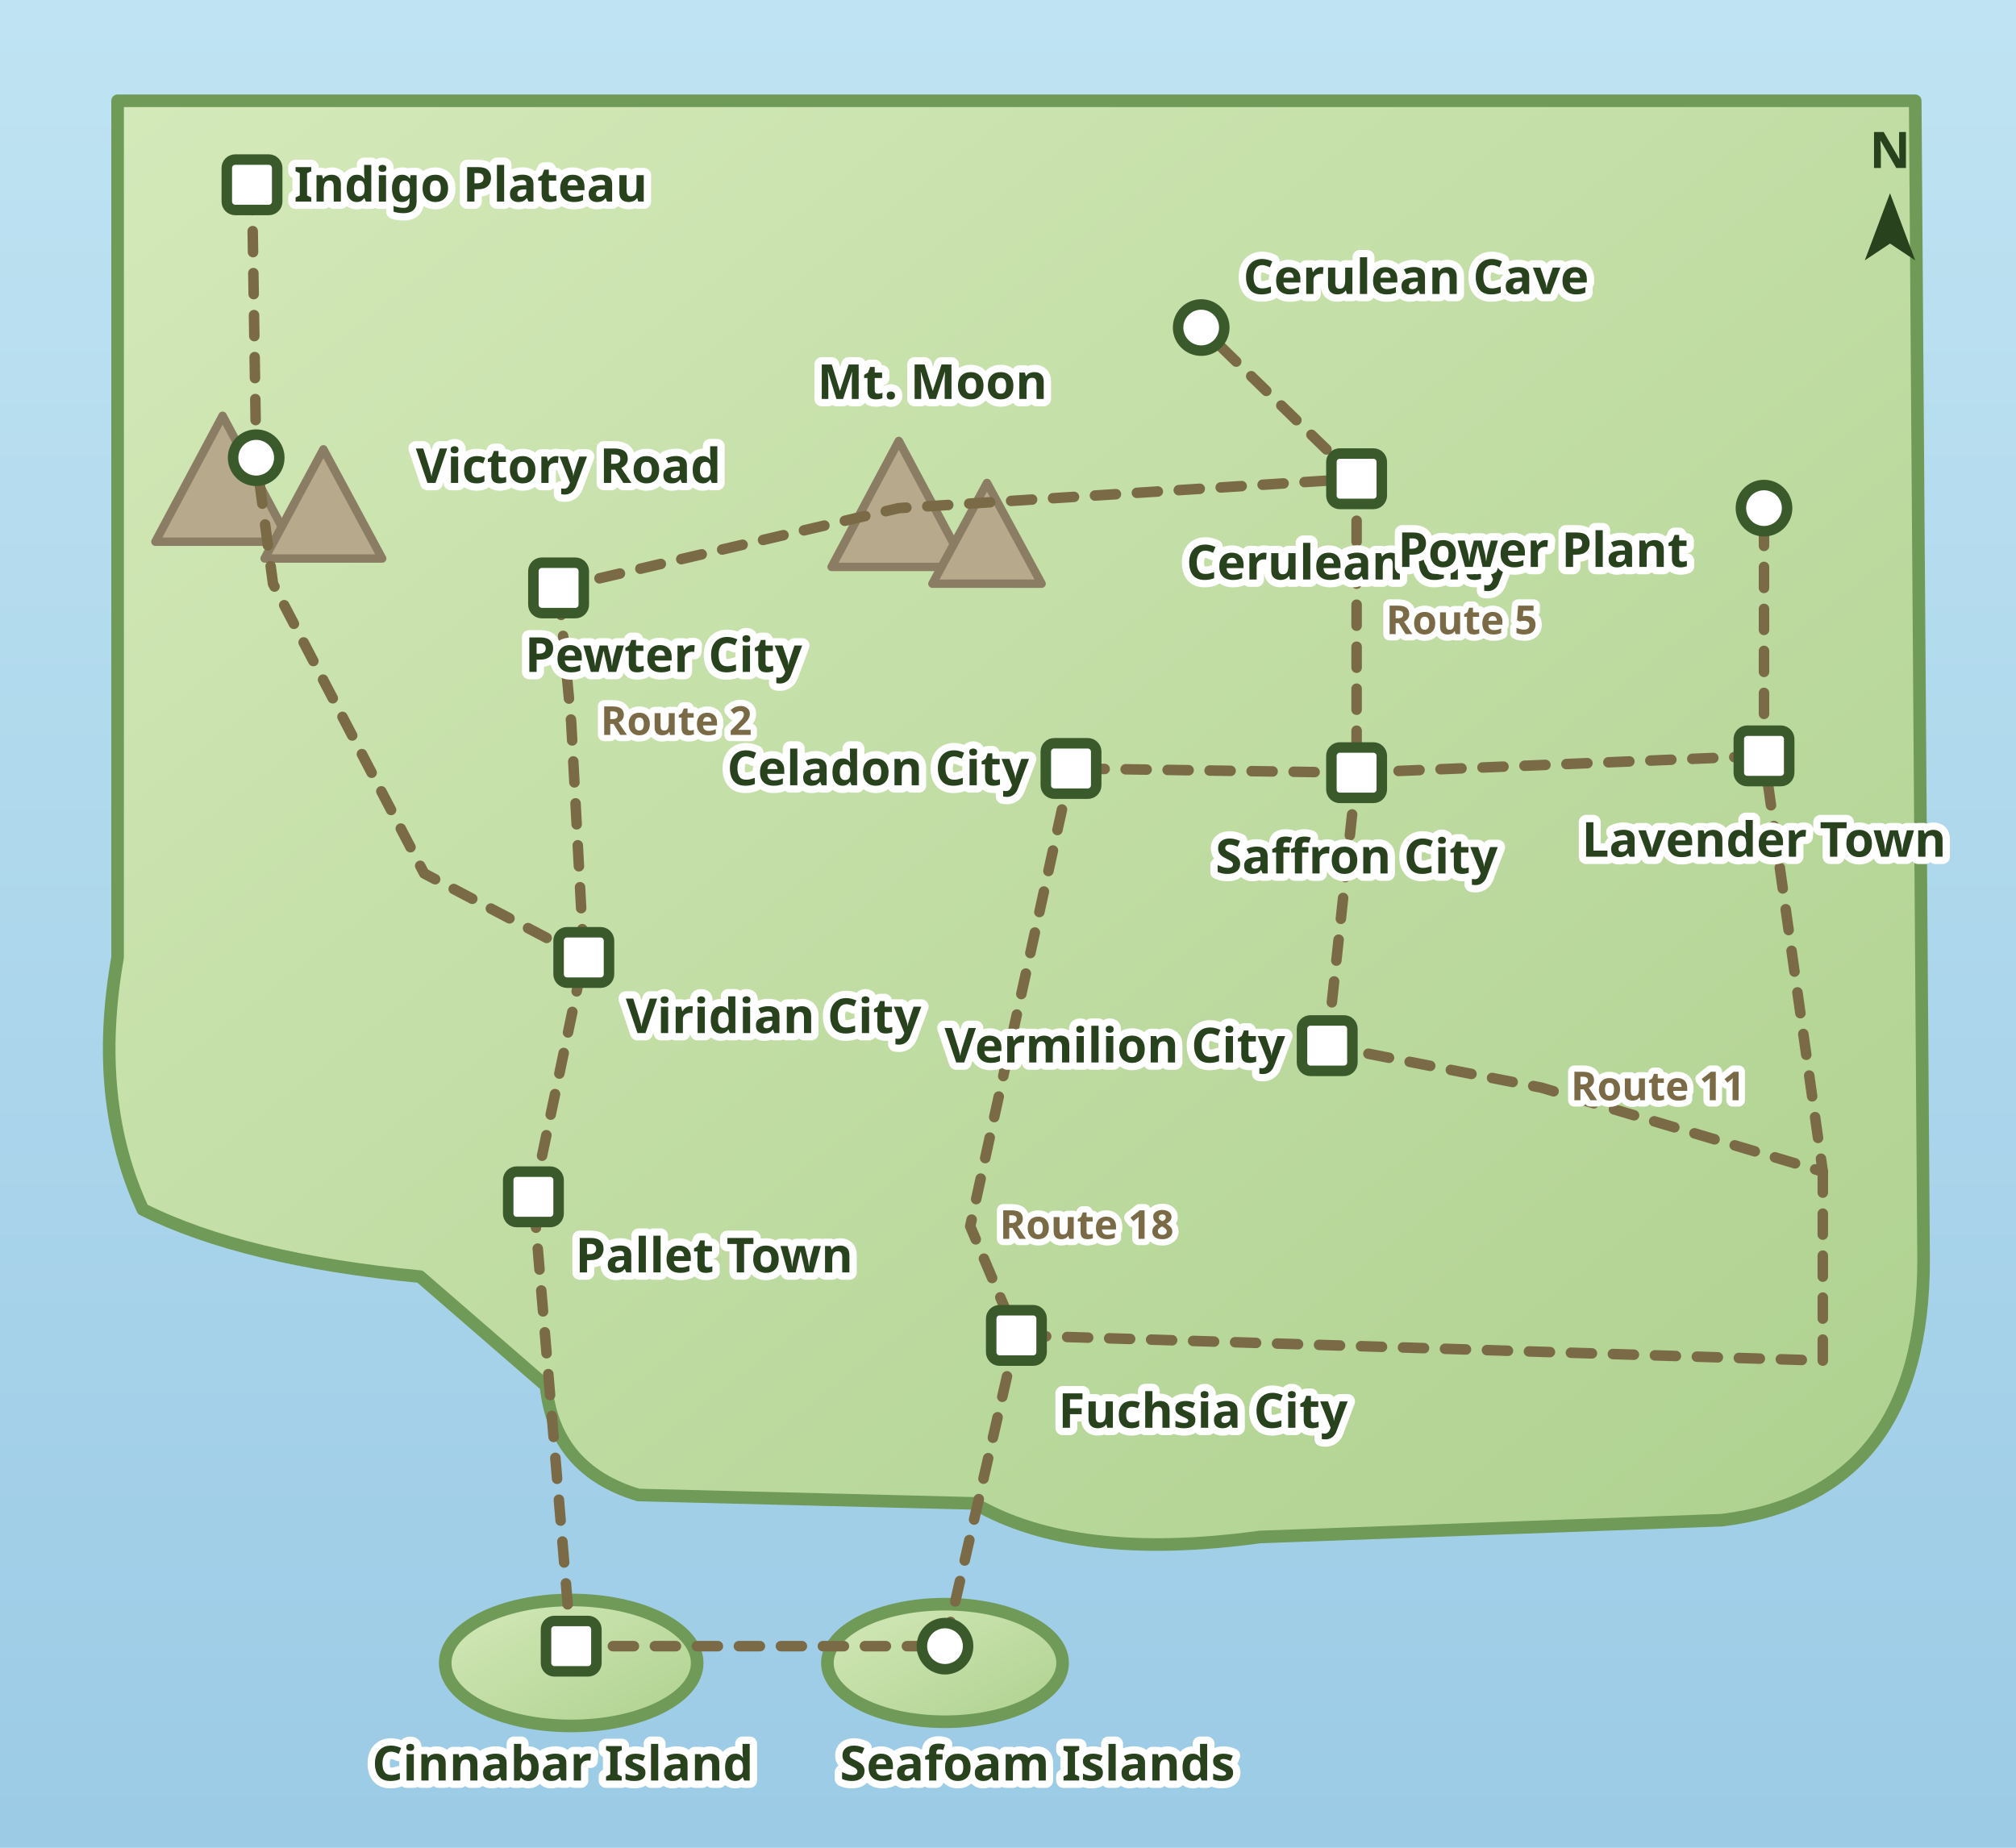
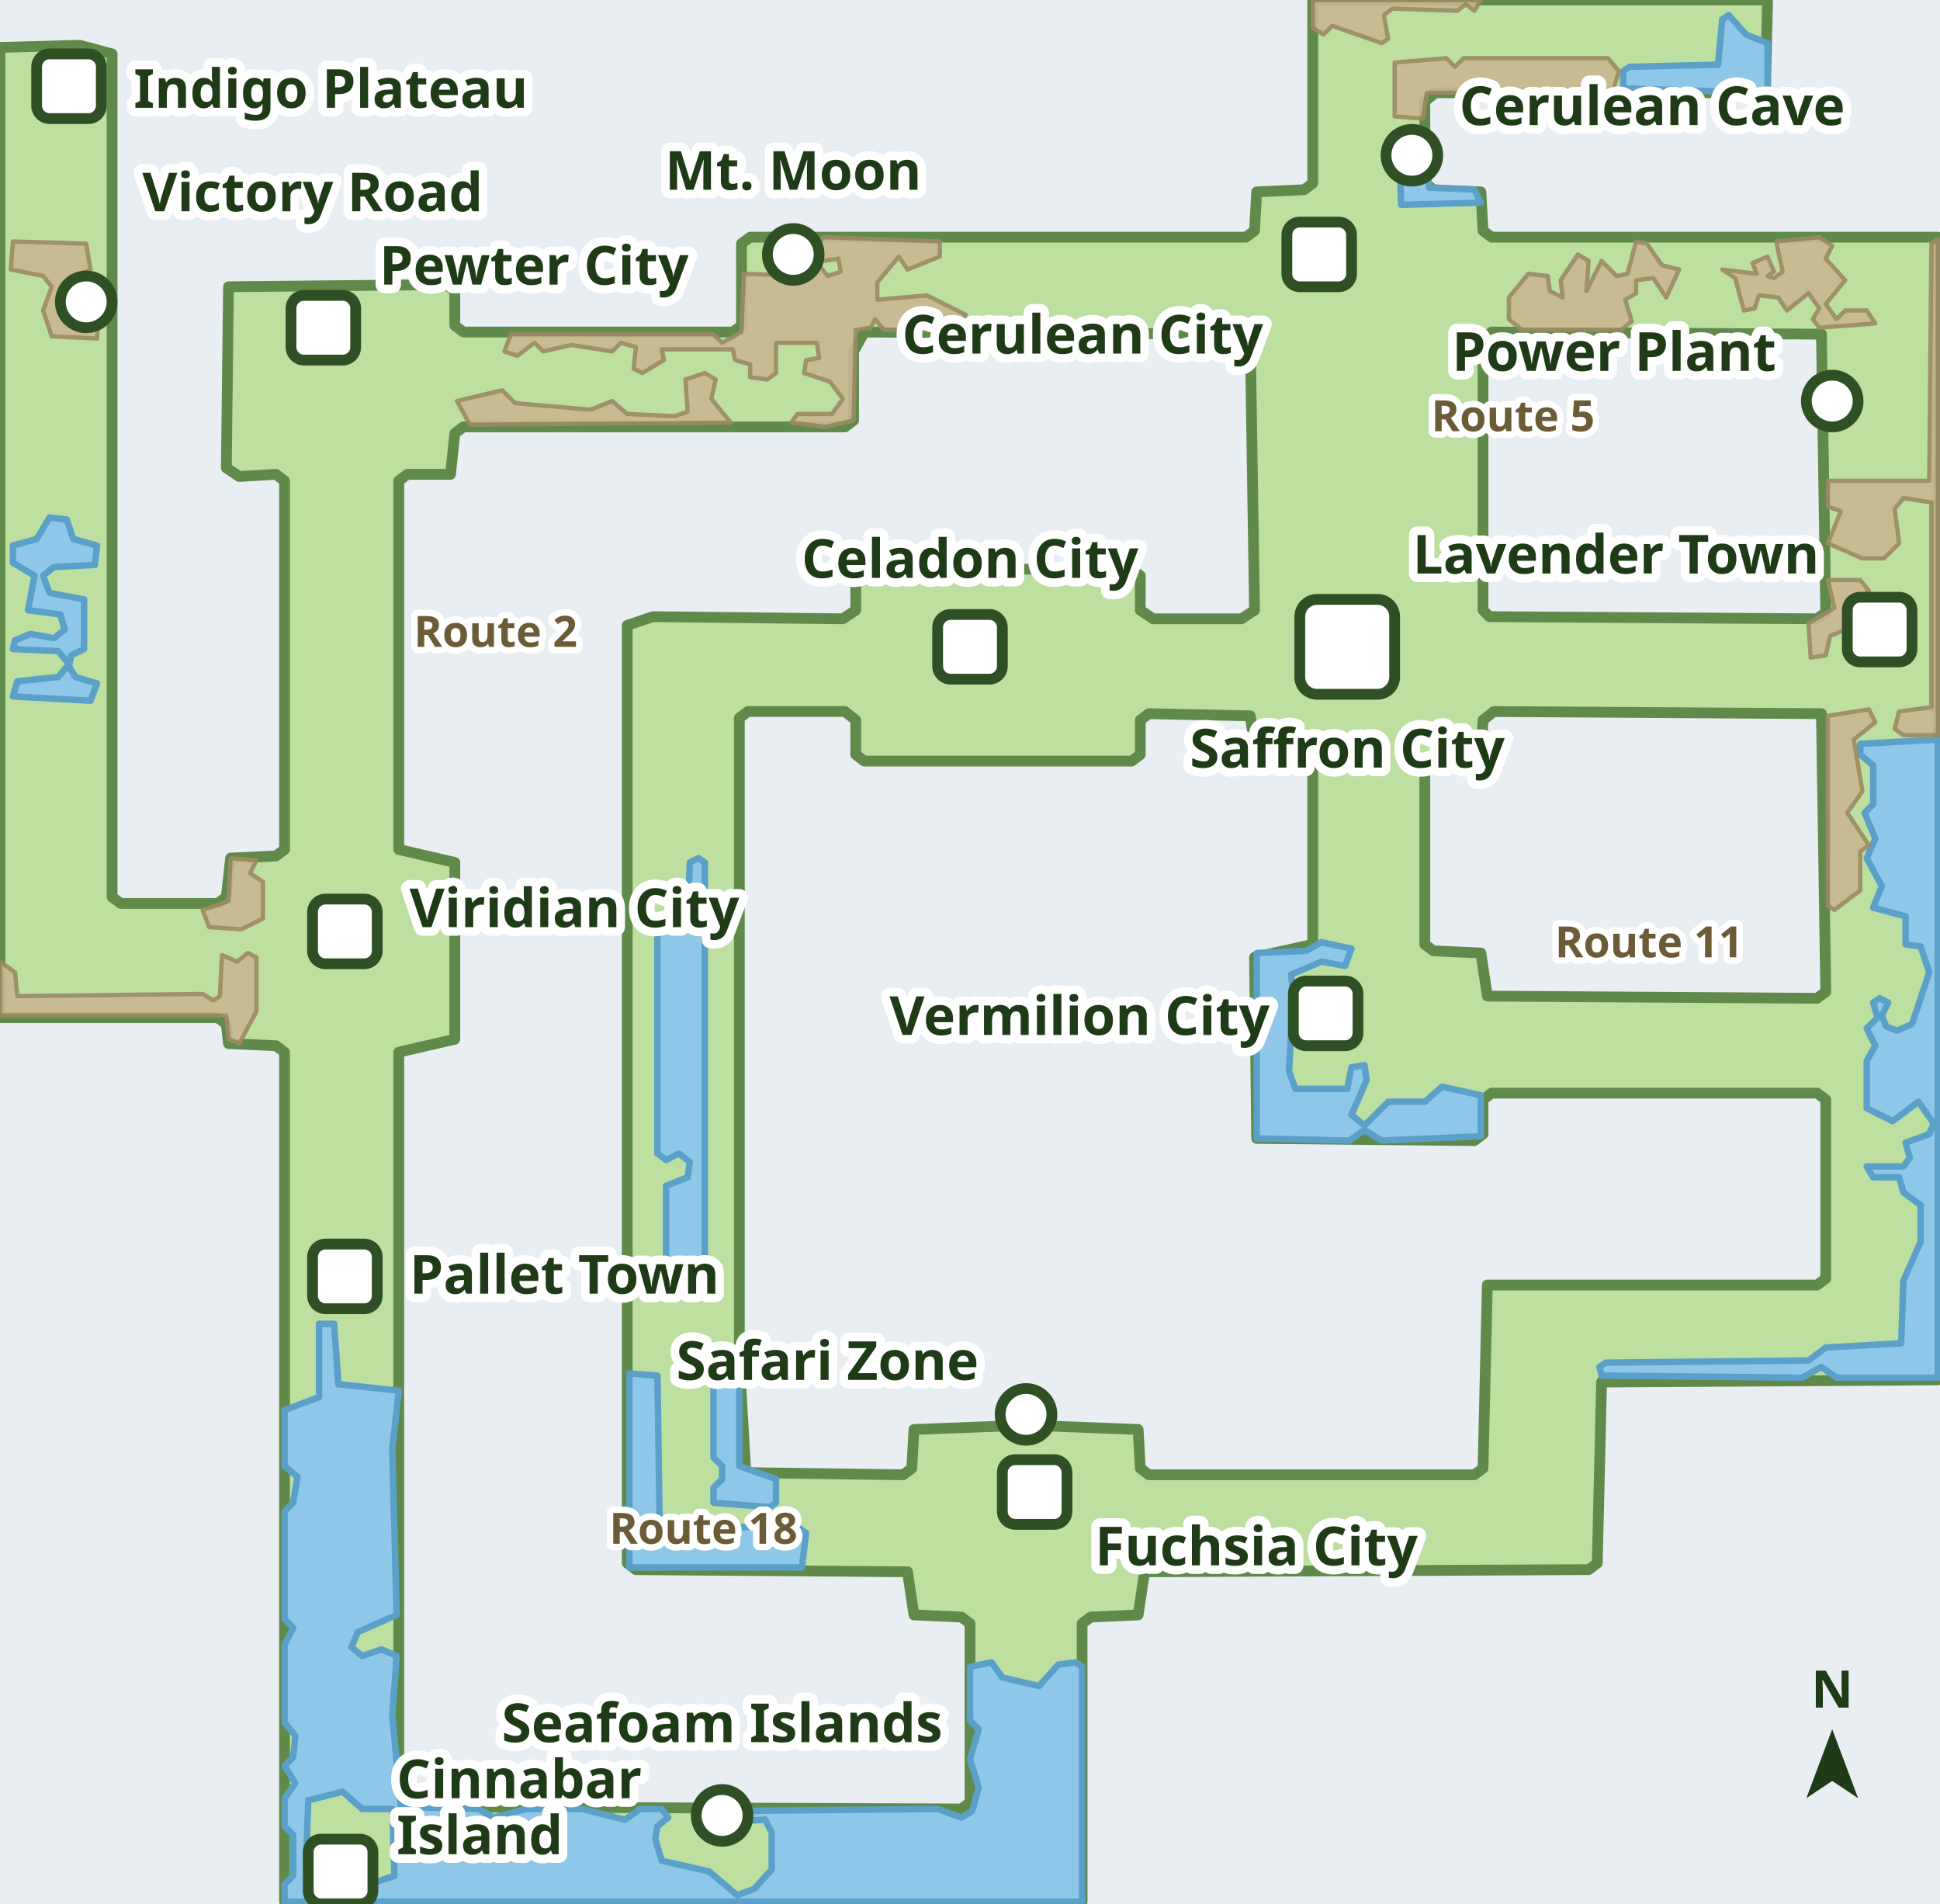
- <svg xmlns="http://www.w3.org/2000/svg" viewBox="0 0 480 440" role="img" aria-label="Schematic map of Kanto">
-   <defs>
-     <linearGradient id="sea" x1="0" y1="0" x2="0" y2="1">
-       <stop offset="0" stop-color="#bfe3f2" />
-       <stop offset="1" stop-color="#9ccbe6" />
-     </linearGradient>
-     <linearGradient id="land" x1="0" y1="0" x2="1" y2="1">
-       <stop offset="0" stop-color="#d4e9b9" />
-       <stop offset="1" stop-color="#aed18f" />
-     </linearGradient>
-   </defs>
-   <rect width="480" height="440" fill="url(#sea)" />
-   <path d="M28 24 L456 24 L458 300 Q458 356 410 362 L300 366 Q256 372 232 358 L152 356 Q132 350 130 330 L100 304 Q58 300 34 288 Q22 262 28 228 Z" fill="url(#land)" stroke="#6f9a58" stroke-width="3" stroke-linejoin="round" />
-   <ellipse cx="136" cy="396" rx="30" ry="15" fill="url(#land)" stroke="#6f9a58" stroke-width="3" />
-   <ellipse cx="225" cy="396" rx="28" ry="14" fill="url(#land)" stroke="#6f9a58" stroke-width="3" />
-   <g fill="#b7a98c" stroke="#8a7d63" stroke-width="2" stroke-linejoin="round">
-     <path d="M198 135 l16 -30 l16 30 z" />
-     <path d="M222 139 l13 -24 l13 24 z" />
-     <path d="M37 129 l16 -30 l16 30 z" />
-     <path d="M63 133 l14 -26 l14 26 z" />
+ <svg xmlns="http://www.w3.org/2000/svg" viewBox="0 0 900 883" role="img" aria-label="Schematic map of Kanto">
+   <rect width="900" height="883" fill="#e9eef2" />
+   <path d="M820 0 L609 0 L609 85 L605 88 L583 89 L582 107 L578 110 L348 110 L344 113 L344 151 L340 154 L215 154 L211 151 L211 135 L207 132 L106 133 L105 217 L111 221 L128 220 L132 223 L132 394 L128 397 L107 398 L105 416 L101 419 L56 419 L52 416 L52 25 L37 21 L0 22 L0 472 L101 472 L105 475 L106 484 L128 485 L132 488 L132 882 L502 882 L502 753 L506 750 L528 749 L531 729 L737 728 L741 725 L743 641 L899 640 L899 110 L692 110 L688 107 L687 89 L665 88 L661 85 L661 47 L666 43 L819 43Z M661 356 L668 352 L687 352 L688 334 L693 330 L845 331 L847 460 L843 463 L690 462 L687 442 L665 441 L661 438Z M343 333 L347 330 L392 330 L397 334 L397 350 L401 353 L525 353 L529 350 L529 334 L533 331 L580 332 L583 352 L602 352 L609 356 L609 438 L582 444 L583 528 L684 529 L688 526 L688 510 L692 507 L843 507 L847 510 L847 593 L843 596 L690 596 L688 681 L684 684 L533 684 L529 681 L528 663 L476 661 L424 663 L423 681 L419 684 L346 683 L343 631Z M688 157 L692 154 L845 155 L847 284 L843 287 L691 286 L688 283Z M580 155 L582 283 L576 287 L535 287 L529 283 L529 267 L525 264 L401 264 L397 267 L397 283 L391 287 L303 286 L291 290 L291 725 L295 728 L421 729 L424 749 L446 750 L450 753 L450 836 L446 839 L188 838 L185 835 L185 488 L211 482 L211 400 L185 394 L185 223 L189 220 L209 220 L211 201 L215 198 L392 198 L396 195 L396 163 L401 154Z" fill="#bde0a0" stroke="#5f8a4a" stroke-width="5" stroke-linejoin="round" fill-rule="evenodd" />
+   <path d="M334 636 L331 638 L331 676 L335 680 L335 686 L331 690 L331 697 L357 699 L360 697 L360 686 L343 680 L343 638Z M292 637 L292 727 L372 727 L374 711 L371 709 L306 707 L305 638Z M148 614 L148 648 L132 654 L132 680 L138 685 L136 697 L132 701 L132 751 L136 755 L132 763 L132 799 L137 805 L136 815 L132 819 L137 827 L132 834 L132 847 L136 851 L136 870 L132 874 L132 882 L502 882 L502 773 L499 771 L491 772 L482 782 L465 778 L460 771 L450 773 L450 798 L454 802 L450 816 L454 829 L451 840 L446 843 L435 839 L334 840 L336 845 L355 844 L358 850 L358 867 L350 876 L342 879 L329 868 L307 863 L304 853 L305 847 L310 843 L307 839 L297 839 L290 844 L270 839 L244 839 L229 843 L222 839 L186 838 L182 796 L184 768 L177 765 L168 768 L163 764 L166 757 L184 749 L182 672 L185 645 L157 642 L155 614Z M143 835 L159 831 L168 839 L182 839 L183 870 L174 873 L150 872 L142 863Z M583 442 L583 528 L626 529 L633 524 L641 529 L687 527 L687 508 L669 504 L661 511 L644 511 L633 522 L627 517 L634 501 L633 494 L627 495 L625 505 L601 505 L598 497 L599 477 L613 468 L600 462 L599 452 L613 446 L624 448 L627 440 L613 437 L606 441Z M324 398 L320 400 L319 430 L305 431 L305 535 L309 538 L315 535 L320 539 L319 546 L309 550 L309 597 L312 599 L327 597 L327 400Z M899 343 L863 345 L863 350 L869 355 L869 373 L865 377 L870 389 L866 398 L873 411 L869 421 L884 425 L884 438 L891 439 L895 451 L887 475 L880 478 L875 476 L873 471 L876 465 L872 463 L869 465 L871 472 L866 477 L870 485 L866 492 L866 514 L878 520 L890 511 L897 521 L895 526 L884 530 L886 537 L883 541 L866 541 L869 546 L881 546 L883 553 L891 559 L891 576 L883 594 L882 623 L847 625 L839 631 L745 632 L742 634 L743 638 L836 639 L845 634 L852 639 L899 639Z M23 240 L17 250 L6 253 L6 261 L16 267 L13 283 L28 285 L30 292 L25 296 L14 294 L7 297 L6 301 L27 302 L32 308 L27 314 L8 316 L6 323 L42 325 L45 317 L35 314 L32 309 L33 304 L39 301 L39 278 L23 275 L20 267 L25 263 L44 262 L45 253 L34 250 L31 241Z M649 62 L650 95 L687 94 L684 88 L663 87 L661 62Z M820 20 L810 16 L802 7 L799 9 L797 30 L756 31 L753 33 L753 41 L817 43 L820 41Z" fill="#8fc7e9" stroke="#5aa0c9" stroke-width="3" stroke-linejoin="round" fill-rule="evenodd" />
+   <path d="M119 444 L115 442 L110 446 L103 443 L102 462 L99 464 L94 461 L8 462 L7 451 L0 446 L0 471 L105 471 L106 482 L111 484 L119 469Z M119 399 L107 398 L106 418 L94 422 L97 430 L112 431 L122 426 L122 409 L116 405Z M867 329 L848 332 L848 420 L851 422 L863 413 L863 395 L867 392 L857 377 L864 367 L860 343 L870 335Z M863 269 L848 269 L851 282 L839 289 L840 305 L847 304 L849 295 L863 289 L863 278 L867 274Z M339 196 L330 185 L332 176 L327 173 L318 176 L319 191 L313 193 L291 192 L284 186 L274 190 L239 187 L233 181 L212 186 L218 197Z M779 125 L771 123 L764 113 L759 112 L755 127 L750 128 L743 121 L736 135 L737 121 L732 118 L724 130 L725 138 L719 135 L718 128 L709 127 L700 138 L700 148 L706 153 L752 153 L757 149 L754 139 L759 136 L759 130 L767 129 L773 138Z M899 111 L896 113 L895 223 L848 223 L848 235 L854 237 L848 252 L864 259 L874 259 L881 252 L879 236 L883 231 L896 233 L896 328 L881 330 L879 338 L883 341 L899 341Z M6 112 L5 125 L20 128 L24 133 L20 144 L24 156 L45 157 L46 142 L43 140 L35 144 L31 140 L35 128 L42 125 L40 113Z M799 125 L805 129 L809 144 L814 143 L816 137 L825 138 L829 144 L839 136 L844 143 L841 148 L844 152 L870 150 L866 144 L856 144 L852 148 L847 141 L856 130 L847 120 L850 114 L844 110 L824 112 L827 126 L823 129 L820 128 L823 126 L820 119 L813 122 L815 127Z M448 146 L430 137 L407 139 L407 131 L417 119 L421 125 L436 119 L436 112 L382 110 L376 117 L382 121 L389 120 L390 126 L384 128 L380 123 L375 128 L345 127 L344 154 L335 159 L331 155 L237 155 L234 163 L240 165 L248 159 L252 163 L265 160 L284 163 L288 159 L295 161 L294 171 L298 173 L308 167 L307 162 L340 162 L341 167 L348 169 L348 175 L356 176 L360 173 L360 159 L379 159 L380 166 L374 167 L373 173 L385 177 L391 185 L386 192 L370 192 L367 196 L383 198 L396 195 L397 153 L404 152 L406 148 L410 153 L444 153Z M647 54 L660 55 L662 43 L748 43 L751 33 L746 27 L679 27 L675 31 L671 27 L647 29Z M609 13 L614 16 L618 12 L641 20 L644 18 L642 7 L646 4 L676 5 L680 2 L684 5 L687 0 L609 0Z" fill="#c9b78f" stroke="#9b8a63" stroke-width="2" stroke-linejoin="round" fill-rule="evenodd" opacity=".9" />
+   <g fill="#fff" stroke="#2f4f24" stroke-width="5">
+     <rect x="135" y="137" width="30" height="30" rx="6" />
+     <rect x="597" y="103" width="30" height="30" rx="6" />
+     <rect x="435" y="285" width="30" height="30" rx="6" />
+     <rect x="857" y="277" width="30" height="30" rx="6" />
+     <rect x="145" y="417" width="30" height="30" rx="6" />
+     <rect x="145" y="577" width="30" height="30" rx="6" />
+     <rect x="600" y="455" width="30" height="30" rx="6" />
+     <rect x="465" y="677" width="30" height="30" rx="6" />
+     <rect x="143" y="853" width="30" height="30" rx="6" />
+     <rect x="17" y="25" width="30" height="30" rx="6" />
+     <rect x="603" y="278" width="44" height="44" rx="8" />
  </g>
-   <g fill="none" stroke="#7a6a45" stroke-width="2.5" stroke-dasharray="5 5" stroke-linecap="round" stroke-linejoin="round">
-     <path d="M127 285 L139 228 L136 172 L133 140" />
-     <path d="M139 228 L101 208 L65 139 L61 109 L60 44" />
-     <path d="M133 140 L214 121 L323 114" />
-     <path d="M323 114 L286 78" />
-     <path d="M323 114 L323 148 L323 184" />
-     <path d="M323 184 L255 183" />
-     <path d="M255 183 L231 292 L242 318" />
-     <path d="M323 184 L316 249" />
-     <path d="M323 184 L420 180" />
-     <path d="M420 180 L420 121" />
-     <path d="M316 249 L367 259 L434 279 L420 180" />
-     <path d="M434 279 L434 324 L242 318" />
-     <path d="M242 318 L225 392 L136 392" />
-     <path d="M136 392 L127 285" />
+   <g fill="#fff" stroke="#2f4f24" stroke-width="5">
+     <circle cx="368" cy="118" r="12" />
+     <circle cx="850" cy="186" r="12" />
+     <circle cx="655" cy="72" r="12" />
+     <circle cx="335" cy="842" r="12" />
+     <circle cx="40" cy="140" r="12" />
+     <circle cx="476" cy="656" r="12" />
  </g>
-   <g fill="#fff" stroke="#3a5a2c" stroke-width="2.5">
-     <rect x="121" y="279" width="12" height="12" rx="2" />
-     <rect x="133" y="222" width="12" height="12" rx="2" />
-     <rect x="127" y="134" width="12" height="12" rx="2" />
-     <rect x="317" y="108" width="12" height="12" rx="2" />
-     <rect x="317" y="178" width="12" height="12" rx="2" />
-     <rect x="249" y="177" width="12" height="12" rx="2" />
-     <rect x="414" y="174" width="12" height="12" rx="2" />
-     <rect x="310" y="243" width="12" height="12" rx="2" />
-     <rect x="236" y="312" width="12" height="12" rx="2" />
-     <rect x="130" y="386" width="12" height="12" rx="2" />
-     <rect x="54" y="38" width="12" height="12" rx="2" />
+   <g font-family="system-ui, sans-serif" font-size="25" font-weight="800" fill="#1f3a16" paint-order="stroke" stroke="#ffffff" stroke-width="8" stroke-linejoin="round">
+     <text x="62" y="50" text-anchor="start">Indigo Plateau</text>
+     <text x="66" y="98" text-anchor="start">Victory Road</text>
+     <text x="176" y="132" text-anchor="start">Pewter City</text>
+     <text x="368" y="88" text-anchor="middle">Mt. Moon</text>
+     <text x="586" y="164" text-anchor="end">Cerulean City</text>
+     <text x="677" y="58" text-anchor="start">Cerulean Cave</text>
+     <text x="824" y="172" text-anchor="end">Power Plant</text>
+     <text x="844" y="266" text-anchor="end">Lavender Town</text>
+     <text x="625" y="356" text-anchor="middle">Saffron City</text>
+     <text x="450" y="268" text-anchor="middle">Celadon City</text>
+     <text x="190" y="430" text-anchor="start">Viridian City</text>
+     <text x="190" y="600" text-anchor="start">Pallet Town</text>
+     <text x="589" y="480" text-anchor="end">Vermilion City</text>
+     <text x="508" y="726" text-anchor="start">Fuchsia City</text>
+     <text x="184" y="834" text-anchor="start">Cinnabar</text>
+     <text x="184" y="860" text-anchor="start">Island</text>
+     <text x="335" y="808" text-anchor="middle">Seafoam Islands</text>
+     <text x="454" y="640" text-anchor="end">Safari Zone</text>
  </g>
-   <g fill="#fff" stroke="#3a5a2c" stroke-width="2.5">
-     <circle cx="286" cy="78" r="5.5" />
-     <circle cx="420" cy="121" r="5.5" />
-     <circle cx="225" cy="392" r="5.5" />
-     <circle cx="61" cy="109" r="5.5" />
+   <g font-family="system-ui, sans-serif" font-size="20" font-weight="800" fill="#6b5b36" paint-order="stroke" stroke="#ffffff" stroke-width="6" stroke-linejoin="round">
+     <text x="192" y="300" text-anchor="start">Route 2</text>
+     <text x="664" y="200" text-anchor="start">Route 5</text>
+     <text x="765" y="444" text-anchor="middle">Route 11</text>
+     <text x="370" y="716" text-anchor="end">Route 18</text>
  </g>
-   <g font-family="system-ui, sans-serif" font-size="11.5" font-weight="700" fill="#27421d" paint-order="stroke" stroke="#ffffff" stroke-width="3.5" stroke-linejoin="round">
-     <text x="137" y="303" text-anchor="start">Pallet Town</text>
-     <text x="149" y="246" text-anchor="start">Viridian City</text>
-     <text x="70" y="48" text-anchor="start">Indigo Plateau</text>
-     <text x="99" y="115" text-anchor="start">Victory Road</text>
-     <text x="125" y="160" text-anchor="start">Pewter City</text>
-     <text x="222" y="95" text-anchor="middle">Mt. Moon</text>
-     <text x="321" y="138" text-anchor="middle">Cerulean City</text>
-     <text x="296" y="70" text-anchor="start">Cerulean Cave</text>
-     <text x="323" y="208" text-anchor="middle">Saffron City</text>
-     <text x="245" y="187" text-anchor="end">Celadon City</text>
-     <text x="420" y="204" text-anchor="middle">Lavender Town</text>
-     <text x="402" y="135" text-anchor="end">Power Plant</text>
-     <text x="306" y="253" text-anchor="end">Vermilion City</text>
-     <text x="252" y="340" text-anchor="start">Fuchsia City</text>
-     <text x="134" y="424" text-anchor="middle">Cinnabar Island</text>
-     <text x="247" y="424" text-anchor="middle">Seafoam Islands</text>
-   </g>
-   <g font-family="system-ui, sans-serif" font-size="9.5" font-weight="700" fill="#7a6a45" paint-order="stroke" stroke="#ffffff" stroke-width="3" stroke-linejoin="round">
-     <text x="143" y="175">Route 2</text>
-     <text x="330" y="151">Route 5</text>
-     <text x="374" y="262">Route 11</text>
-     <text x="238" y="295">Route 18</text>
-   </g>
-   <g transform="translate(450 50)" font-family="system-ui, sans-serif" font-weight="800" font-size="12" fill="#27421d" text-anchor="middle">
-     <path d="M0 -4 L6 12 L0 8 L-6 12 Z" />
-     <text y="-10">N</text>
+   <g transform="translate(850 810)" font-family="system-ui, sans-serif" font-weight="800" font-size="24" fill="#1f3a16" text-anchor="middle">
+     <path d="M0 -8 L12 24 L0 16 L-12 24 Z" />
+     <text y="-18">N</text>
  </g>
</svg>
